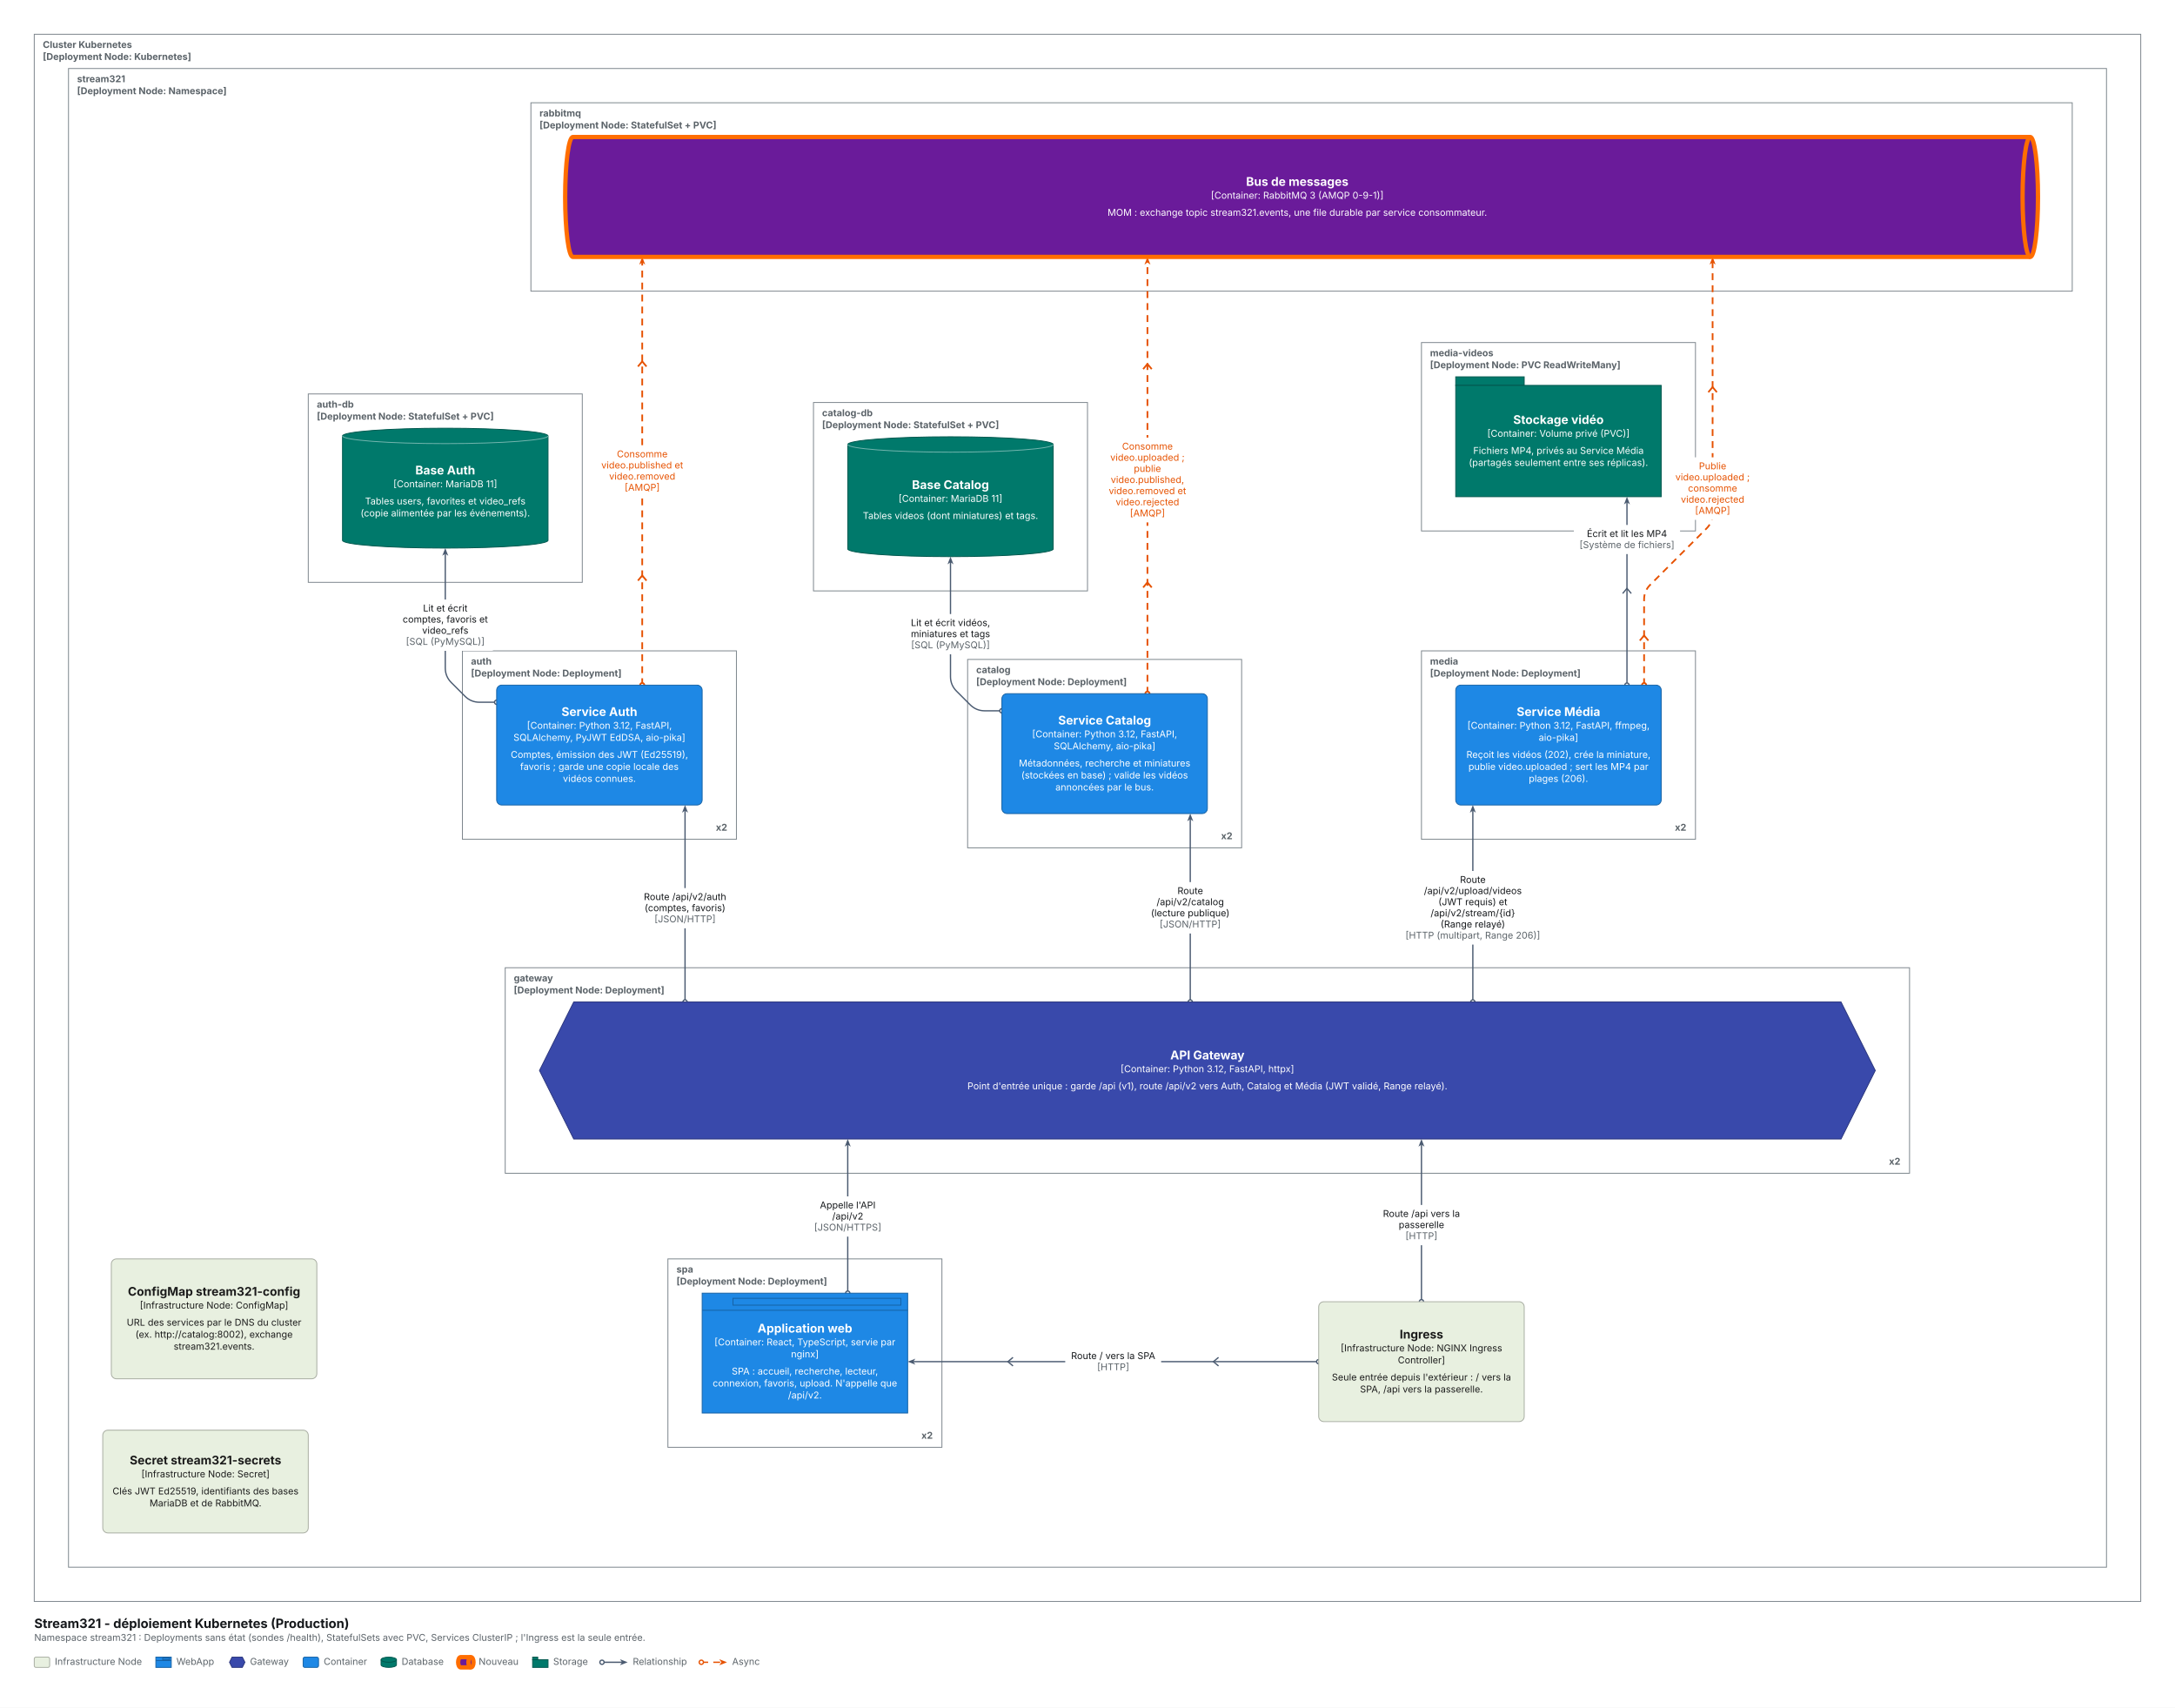
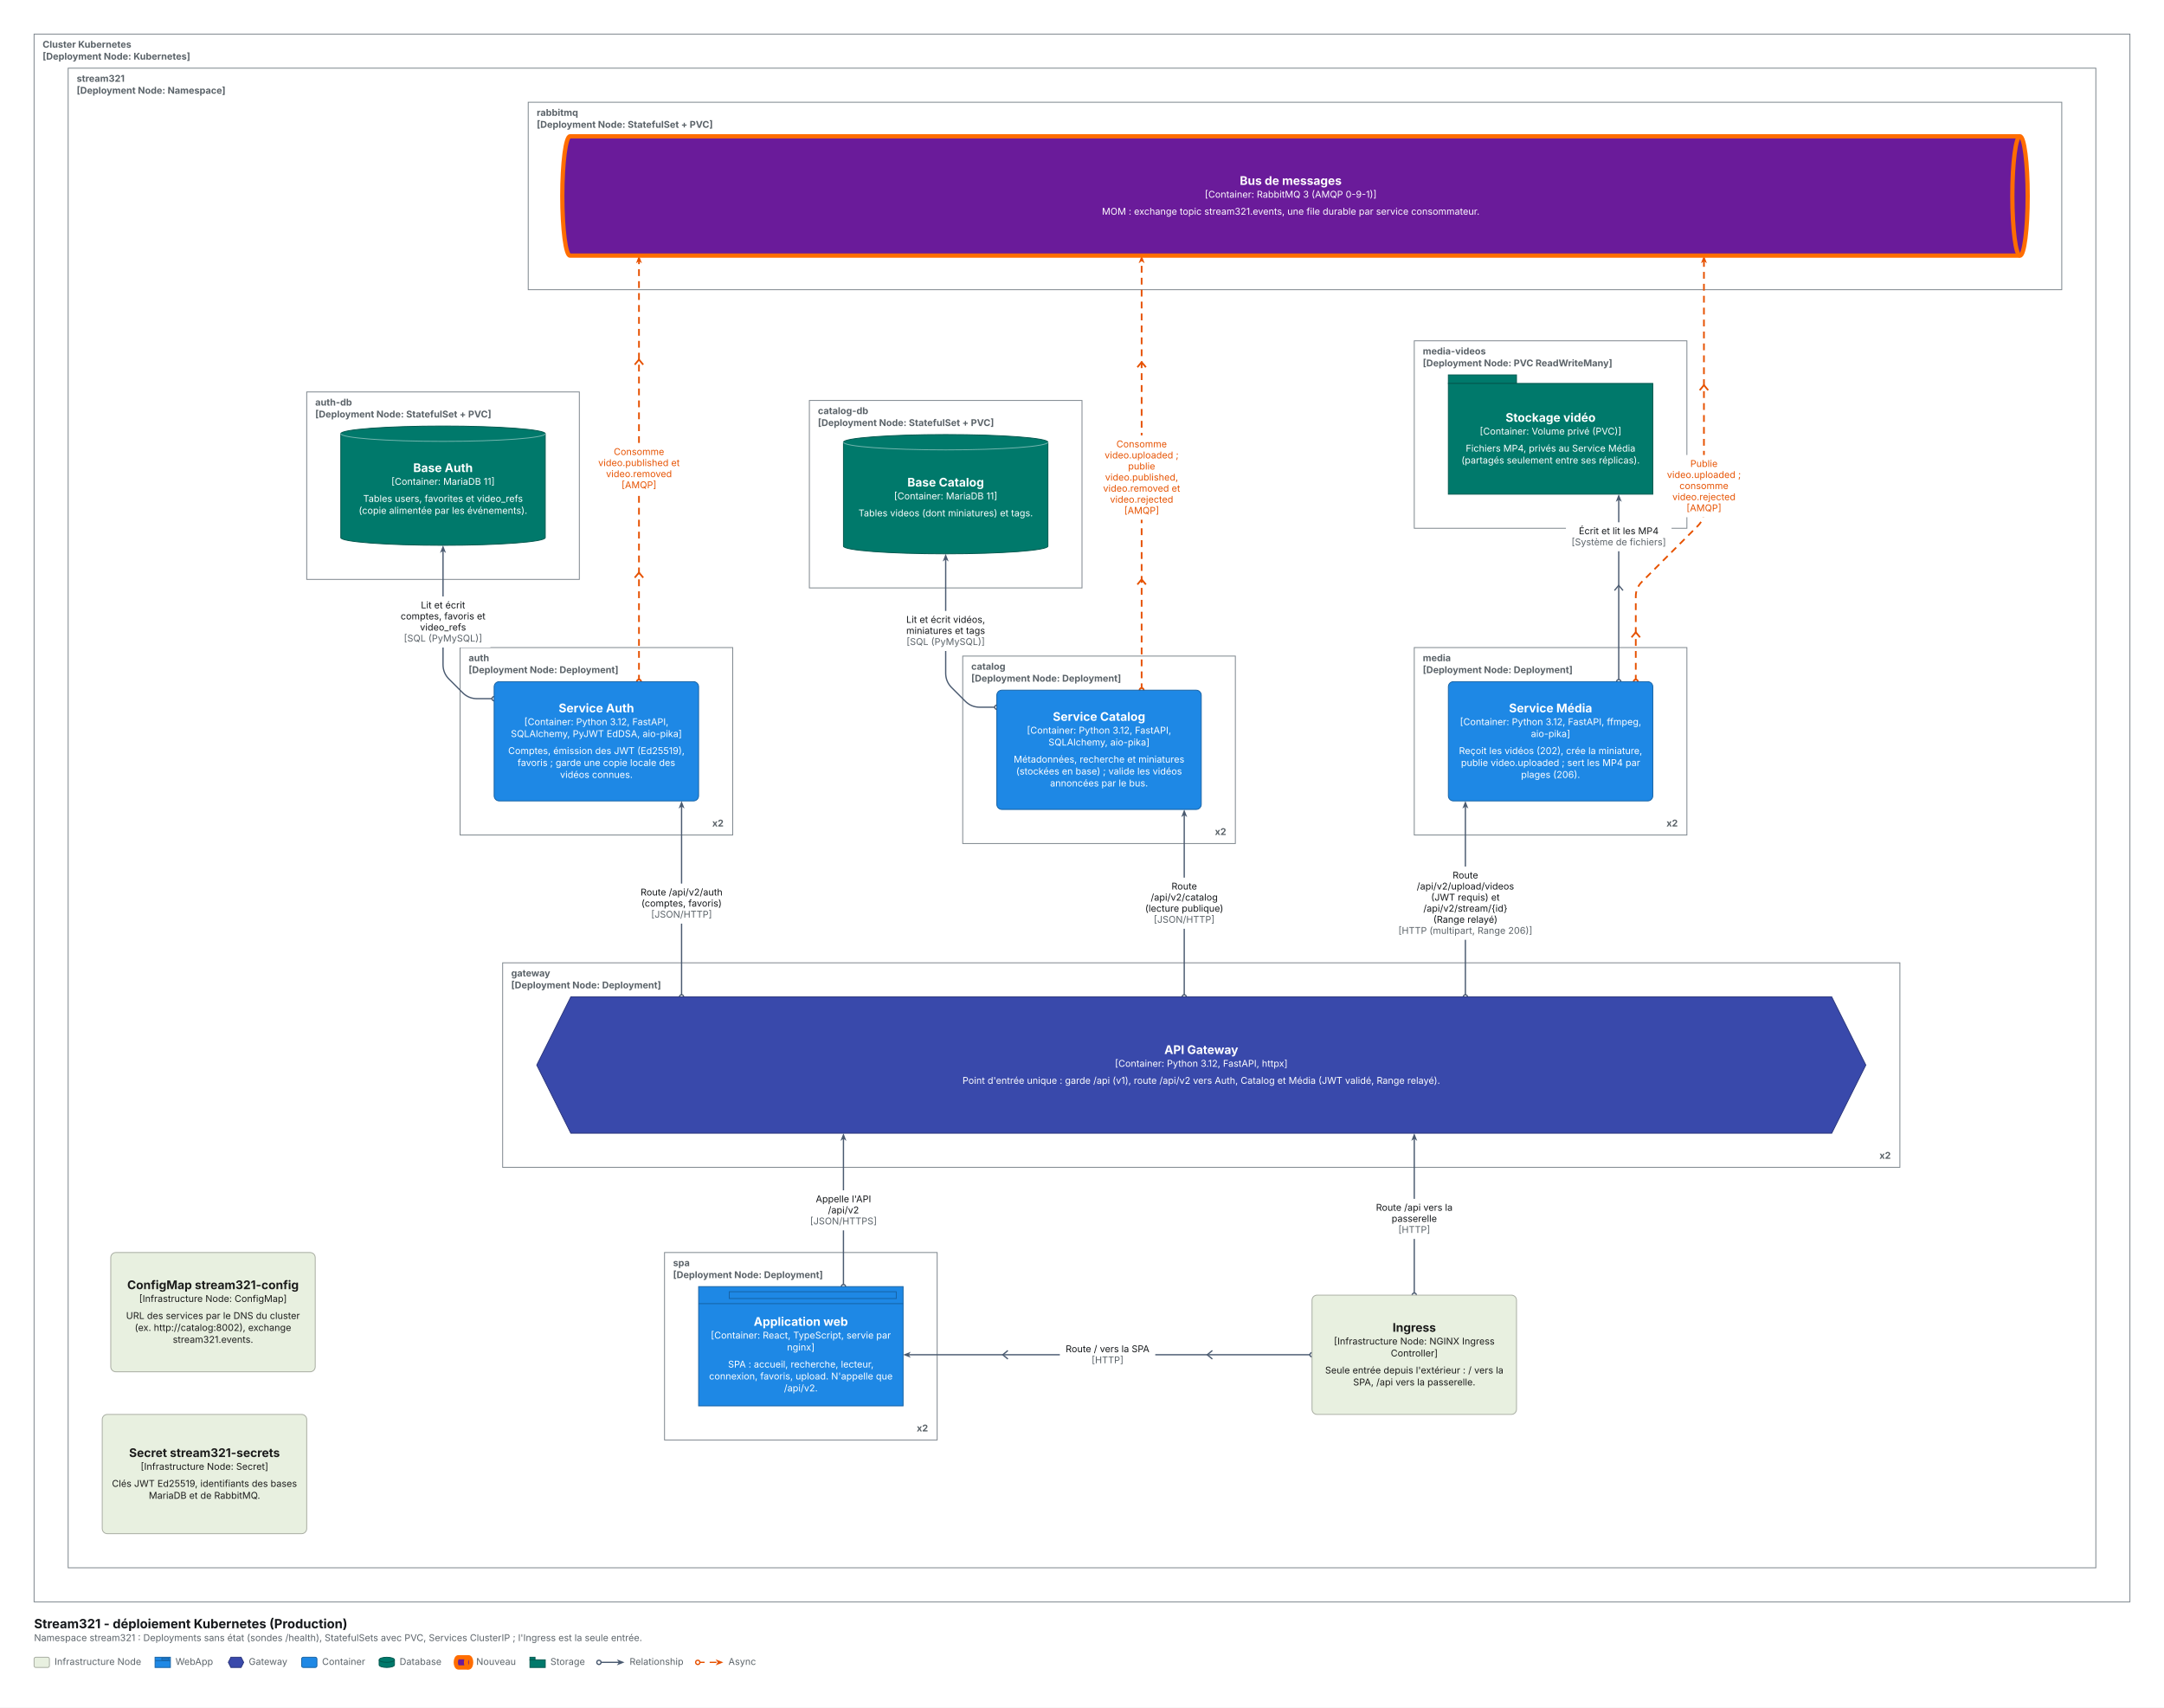
- <svg xmlns="http://www.w3.org/2000/svg" viewBox="-150 380 2540 1994" width="2540" height="1994" xml:space="preserve">
-   <rect x="-150" y="380" width="2540" height="1994" fill="#ffffff" />
-   <g class="boundary">
-     <rect x="-110" y="420" width="2460" height="1830" fill="none" stroke="#7b848b" stroke-width="1" />
+ <svg xmlns="http://www.w3.org/2000/svg" viewBox="-150 380 2540 2004" width="2540" height="2004" xml:space="preserve">
+   <rect x="-150" y="380" width="2540" height="2004" fill="#ffffff" />
+   <g class="boundary">
+     <rect x="-110" y="420" width="2460" height="1840" fill="none" stroke="#7b848b" stroke-width="1" />
    <text x="-100" y="436" font-family="Inter, sans-serif" font-size="11" font-weight="bold" fill="#5a6268" text-anchor="start">Cluster Kubernetes</text>
    <text x="-100" y="450" font-family="Inter, sans-serif" font-size="11" font-weight="bold" fill="#5a6268" text-anchor="start">[Deployment Node: Kubernetes]</text>
  </g>
  <g class="boundary">
-     <rect x="-70" y="460" width="2380" height="1750" fill="none" stroke="#7b848b" stroke-width="1" />
+     <rect x="-70" y="460" width="2380" height="1760" fill="none" stroke="#7b848b" stroke-width="1" />
    <text x="-60" y="476" font-family="Inter, sans-serif" font-size="11" font-weight="bold" fill="#5a6268" text-anchor="start">stream321</text>
    <text x="-60" y="490" font-family="Inter, sans-serif" font-size="11" font-weight="bold" fill="#5a6268" text-anchor="start">[Deployment Node: Namespace]</text>
  </g>
  <g class="boundary">
    <rect x="630" y="1850" width="320" height="220" fill="none" stroke="#7b848b" stroke-width="1" />
    <text x="640" y="1866" font-family="Inter, sans-serif" font-size="11" font-weight="bold" fill="#5a6268" text-anchor="start">spa</text>
    <text x="640" y="1880" font-family="Inter, sans-serif" font-size="11" font-weight="bold" fill="#5a6268" text-anchor="start">[Deployment Node: Deployment]</text>
    <text x="926" y="2060" font-family="Inter, sans-serif" font-size="11" font-weight="bold" fill="#5a6268" text-anchor="start">x2</text>
  </g>
  <g class="boundary">
    <rect x="440" y="1510" width="1640" height="240" fill="none" stroke="#7b848b" stroke-width="1" />
    <text x="450" y="1526" font-family="Inter, sans-serif" font-size="11" font-weight="bold" fill="#5a6268" text-anchor="start">gateway</text>
    <text x="450" y="1540" font-family="Inter, sans-serif" font-size="11" font-weight="bold" fill="#5a6268" text-anchor="start">[Deployment Node: Deployment]</text>
    <text x="2056" y="1740" font-family="Inter, sans-serif" font-size="11" font-weight="bold" fill="#5a6268" text-anchor="start">x2</text>
  </g>
  <g class="boundary">
    <rect x="390" y="1140" width="320" height="220" fill="none" stroke="#7b848b" stroke-width="1" />
    <text x="400" y="1156" font-family="Inter, sans-serif" font-size="11" font-weight="bold" fill="#5a6268" text-anchor="start">auth</text>
    <text x="400" y="1170" font-family="Inter, sans-serif" font-size="11" font-weight="bold" fill="#5a6268" text-anchor="start">[Deployment Node: Deployment]</text>
    <text x="686" y="1350" font-family="Inter, sans-serif" font-size="11" font-weight="bold" fill="#5a6268" text-anchor="start">x2</text>
  </g>
  <g class="boundary">
    <rect x="980" y="1150" width="320" height="220" fill="none" stroke="#7b848b" stroke-width="1" />
    <text x="990" y="1166" font-family="Inter, sans-serif" font-size="11" font-weight="bold" fill="#5a6268" text-anchor="start">catalog</text>
    <text x="990" y="1180" font-family="Inter, sans-serif" font-size="11" font-weight="bold" fill="#5a6268" text-anchor="start">[Deployment Node: Deployment]</text>
    <text x="1276" y="1360" font-family="Inter, sans-serif" font-size="11" font-weight="bold" fill="#5a6268" text-anchor="start">x2</text>
  </g>
  <g class="boundary">
    <rect x="1510" y="1140" width="320" height="220" fill="none" stroke="#7b848b" stroke-width="1" />
    <text x="1520" y="1156" font-family="Inter, sans-serif" font-size="11" font-weight="bold" fill="#5a6268" text-anchor="start">media</text>
    <text x="1520" y="1170" font-family="Inter, sans-serif" font-size="11" font-weight="bold" fill="#5a6268" text-anchor="start">[Deployment Node: Deployment]</text>
    <text x="1806" y="1350" font-family="Inter, sans-serif" font-size="11" font-weight="bold" fill="#5a6268" text-anchor="start">x2</text>
  </g>
  <g class="boundary">
    <rect x="210" y="840" width="320" height="220" fill="none" stroke="#7b848b" stroke-width="1" />
    <text x="220" y="856" font-family="Inter, sans-serif" font-size="11" font-weight="bold" fill="#5a6268" text-anchor="start">auth-db</text>
    <text x="220" y="870" font-family="Inter, sans-serif" font-size="11" font-weight="bold" fill="#5a6268" text-anchor="start">[Deployment Node: StatefulSet + PVC]</text>
  </g>
  <g class="boundary">
    <rect x="800" y="850" width="320" height="220" fill="none" stroke="#7b848b" stroke-width="1" />
    <text x="810" y="866" font-family="Inter, sans-serif" font-size="11" font-weight="bold" fill="#5a6268" text-anchor="start">catalog-db</text>
    <text x="810" y="880" font-family="Inter, sans-serif" font-size="11" font-weight="bold" fill="#5a6268" text-anchor="start">[Deployment Node: StatefulSet + PVC]</text>
  </g>
  <g class="boundary">
    <rect x="470" y="500" width="1800" height="220" fill="none" stroke="#7b848b" stroke-width="1" />
    <text x="480" y="516" font-family="Inter, sans-serif" font-size="11" font-weight="bold" fill="#5a6268" text-anchor="start">rabbitmq</text>
    <text x="480" y="530" font-family="Inter, sans-serif" font-size="11" font-weight="bold" fill="#5a6268" text-anchor="start">[Deployment Node: StatefulSet + PVC]</text>
  </g>
  <g class="boundary">
    <rect x="1510" y="780" width="320" height="220" fill="none" stroke="#7b848b" stroke-width="1" />
    <text x="1520" y="796" font-family="Inter, sans-serif" font-size="11" font-weight="bold" fill="#5a6268" text-anchor="start">media-videos</text>
    <text x="1520" y="810" font-family="Inter, sans-serif" font-size="11" font-weight="bold" fill="#5a6268" text-anchor="start">[Deployment Node: PVC ReadWriteMany]</text>
  </g>
  <g class="line">
    <path d="M1390 1970 L916 1970" fill="none" stroke="#4a5a70" stroke-width="1.5" stroke-linejoin="round" />
    <path d="M1273,1965 L1267,1970 L1273,1975" fill="none" stroke="#4a5a70" stroke-width="1.5" stroke-linejoin="round" />
    <path d="M1033,1965 L1027,1970 L1033,1975" fill="none" stroke="#4a5a70" stroke-width="1.5" stroke-linejoin="round" />
    <path d="M910 1970 L919 1966.5 L916.5 1970 L919 1973.5 Z" fill="#4a5a70" />
    <circle cx="1390" cy="1970" r="2.5" fill="#ffffff" stroke="#4a5a70" stroke-width="1.5" />
  </g>
  <g class="line">
    <path d="M1510 1900 L1510 1716" fill="none" stroke="#4a5a70" stroke-width="1.5" stroke-linejoin="round" />
    <path d="M1510 1710 L1513.5 1719 L1510 1716.5 L1506.5 1719 Z" fill="#4a5a70" />
    <circle cx="1510" cy="1900" r="2.5" fill="#ffffff" stroke="#4a5a70" stroke-width="1.5" />
  </g>
  <g class="line">
    <path d="M840 1890 L840 1716" fill="none" stroke="#4a5a70" stroke-width="1.5" stroke-linejoin="round" />
    <path d="M840 1710 L843.5 1719 L840 1716.5 L836.5 1719 Z" fill="#4a5a70" />
    <circle cx="840" cy="1890" r="2.5" fill="#ffffff" stroke="#4a5a70" stroke-width="1.5" />
  </g>
  <g class="line">
    <path d="M650 1550 L650 1326" fill="none" stroke="#4a5a70" stroke-width="1.5" stroke-linejoin="round" />
    <path d="M650 1320 L653.5 1329 L650 1326.5 L646.5 1329 Z" fill="#4a5a70" />
    <circle cx="650" cy="1550" r="2.5" fill="#ffffff" stroke="#4a5a70" stroke-width="1.5" />
  </g>
  <g class="line">
    <path d="M1240 1550 L1240 1336" fill="none" stroke="#4a5a70" stroke-width="1.5" stroke-linejoin="round" />
    <path d="M1240 1330 L1243.5 1339 L1240 1336.5 L1236.5 1339 Z" fill="#4a5a70" />
    <circle cx="1240" cy="1550" r="2.5" fill="#ffffff" stroke="#4a5a70" stroke-width="1.5" />
  </g>
  <g class="line">
    <path d="M1570 1550 L1570 1326" fill="none" stroke="#4a5a70" stroke-width="1.5" stroke-linejoin="round" />
    <path d="M1570 1320 L1573.5 1329 L1570 1326.5 L1566.5 1329 Z" fill="#4a5a70" />
    <circle cx="1570" cy="1550" r="2.5" fill="#ffffff" stroke="#4a5a70" stroke-width="1.5" />
  </g>
  <g class="line">
    <path d="M430 1200 L410 1200 Q400 1200 392.9 1192.9 L377.1 1177.1 Q370 1170 370 1160 L370 1026" fill="none" stroke="#4a5a70" stroke-width="1.5" stroke-linejoin="round" />
    <path d="M370 1020 L373.5 1029 L370 1026.5 L366.5 1029 Z" fill="#4a5a70" />
    <circle cx="430" cy="1200" r="2.5" fill="#ffffff" stroke="#4a5a70" stroke-width="1.5" />
  </g>
  <g class="line">
    <path d="M1020 1210 L1000 1210 Q990 1210 982.9 1202.9 L967.1 1187.1 Q960 1180 960 1170 L960 1036" fill="none" stroke="#4a5a70" stroke-width="1.5" stroke-linejoin="round" />
    <path d="M960 1030 L963.5 1039 L960 1036.5 L956.5 1039 Z" fill="#4a5a70" />
    <circle cx="1020" cy="1210" r="2.5" fill="#ffffff" stroke="#4a5a70" stroke-width="1.5" />
  </g>
  <g class="line">
    <path d="M1750 1180 L1750 966" fill="none" stroke="#4a5a70" stroke-width="1.5" stroke-linejoin="round" />
    <path d="M1755,1073 L1750,1067 L1745,1073" fill="none" stroke="#4a5a70" stroke-width="1.5" stroke-linejoin="round" />
    <path d="M1750 960 L1753.5 969 L1750 966.5 L1746.5 969 Z" fill="#4a5a70" />
    <circle cx="1750" cy="1180" r="2.5" fill="#ffffff" stroke="#4a5a70" stroke-width="1.5" />
  </g>
  <g class="line">
    <path d="M1770 1180 L1770 1080 Q1770 1070 1777.1 1062.9 L1842.9 997.1 Q1850 990 1850 980 L1850 686" fill="none" stroke="#e65100" stroke-width="2" stroke-dasharray="8 6" stroke-linejoin="round" />
    <path d="M1775,1128 L1770,1122 L1765,1128" fill="none" stroke="#e65100" stroke-width="2" stroke-linejoin="round" />
    <path d="M1855,838 L1850,832 L1845,838" fill="none" stroke="#e65100" stroke-width="2" stroke-linejoin="round" />
    <path d="M1850 680 L1853.5 689 L1850 686.5 L1846.5 689 Z" fill="#e65100" />
    <circle cx="1770" cy="1180" r="2.5" fill="#ffffff" stroke="#e65100" stroke-width="2" />
  </g>
  <g class="line">
    <path d="M1190 1190 L1190 686" fill="none" stroke="#e65100" stroke-width="2" stroke-dasharray="8 6" stroke-linejoin="round" />
    <path d="M1195,1066 L1190,1060 L1185,1066" fill="none" stroke="#e65100" stroke-width="2" stroke-linejoin="round" />
    <path d="M1195,811 L1190,805 L1185,811" fill="none" stroke="#e65100" stroke-width="2" stroke-linejoin="round" />
    <path d="M1190 680 L1193.5 689 L1190 686.5 L1186.5 689 Z" fill="#e65100" />
    <circle cx="1190" cy="1190" r="2.5" fill="#ffffff" stroke="#e65100" stroke-width="2" />
  </g>
  <g class="line">
    <path d="M600 1180 L600 686" fill="none" stroke="#e65100" stroke-width="2" stroke-dasharray="8 6" stroke-linejoin="round" />
    <path d="M605,1058 L600,1052 L595,1058" fill="none" stroke="#e65100" stroke-width="2" stroke-linejoin="round" />
    <path d="M605,808 L600,802 L595,808" fill="none" stroke="#e65100" stroke-width="2" stroke-linejoin="round" />
    <path d="M600 680 L603.5 689 L600 686.5 L596.5 689 Z" fill="#e65100" />
    <circle cx="600" cy="1180" r="2.5" fill="#ffffff" stroke="#e65100" stroke-width="2" />
  </g>
  <g class="box">
    <rect x="-20" y="1850" width="240" height="140" rx="6" fill="#e8f0e0" stroke="#a7aca1" stroke-width="1" />
    <text x="100" y="1893" font-family="Inter, sans-serif" font-size="14" font-weight="bold" fill="#1b1b1b" text-anchor="middle">ConfigMap stream321-config</text>
    <text x="100" y="1908" font-family="Inter, sans-serif" font-size="11" fill="#1b1b1b" text-anchor="middle">[Infrastructure Node: ConfigMap]</text>
    <text x="100" y="1928" font-family="Inter, sans-serif" font-size="11" fill="#1b1b1b" text-anchor="middle">URL des services par le DNS du cluster</text>
    <text x="100" y="1942" font-family="Inter, sans-serif" font-size="11" fill="#1b1b1b" text-anchor="middle">(ex. http://catalog:8002), exchange</text>
    <text x="100" y="1956" font-family="Inter, sans-serif" font-size="11" fill="#1b1b1b" text-anchor="middle">stream321.events.</text>
  </g>
  <g class="box">
-     <rect x="-30" y="2050" width="240" height="120" rx="6" fill="#e8f0e0" stroke="#a7aca1" stroke-width="1" />
+     <rect x="-30" y="2040" width="240" height="140" rx="6" fill="#e8f0e0" stroke="#a7aca1" stroke-width="1" />
    <text x="90" y="2090" font-family="Inter, sans-serif" font-size="14" font-weight="bold" fill="#1b1b1b" text-anchor="middle">Secret stream321-secrets</text>
    <text x="90" y="2105" font-family="Inter, sans-serif" font-size="11" fill="#1b1b1b" text-anchor="middle">[Infrastructure Node: Secret]</text>
    <text x="90" y="2125" font-family="Inter, sans-serif" font-size="11" fill="#1b1b1b" text-anchor="middle">Clés JWT Ed25519, identifiants des bases</text>
    <text x="90" y="2139" font-family="Inter, sans-serif" font-size="11" fill="#1b1b1b" text-anchor="middle">MariaDB et de RabbitMQ.</text>
  </g>
  <g class="box">
    <rect x="1390" y="1900" width="240" height="140" rx="6" fill="#e8f0e0" stroke="#a7aca1" stroke-width="1" />
    <text x="1510" y="1943" font-family="Inter, sans-serif" font-size="14" font-weight="bold" fill="#1b1b1b" text-anchor="middle">Ingress</text>
    <text x="1510" y="1958" font-family="Inter, sans-serif" font-size="11" fill="#1b1b1b" text-anchor="middle">[Infrastructure Node: NGINX Ingress</text>
    <text x="1510" y="1972" font-family="Inter, sans-serif" font-size="11" fill="#1b1b1b" text-anchor="middle">Controller]</text>
    <text x="1510" y="1992" font-family="Inter, sans-serif" font-size="11" fill="#1b1b1b" text-anchor="middle">Seule entrée depuis l'extérieur : / vers la</text>
    <text x="1510" y="2006" font-family="Inter, sans-serif" font-size="11" fill="#1b1b1b" text-anchor="middle">SPA, /api vers la passerelle.</text>
  </g>
  <g class="box">
    <rect x="670" y="1890" width="240" height="140" fill="#1e88e5" stroke="#1561a4" stroke-width="1" />
    <path d="M670,1910 L910,1910" fill="none" stroke="#1561a4" stroke-width="1" />
    <path d="M706,1896 L902,1896 L902,1904 L706,1904 Z" fill="none" stroke="#1561a4" stroke-width="1" />
    <text x="790" y="1936" font-family="Inter, sans-serif" font-size="14" font-weight="bold" fill="#ffffff" text-anchor="middle">Application web</text>
    <text x="790" y="1951" font-family="Inter, sans-serif" font-size="11" fill="#ffffff" text-anchor="middle">[Container: React, TypeScript, servie par</text>
    <text x="790" y="1965" font-family="Inter, sans-serif" font-size="11" fill="#ffffff" text-anchor="middle">nginx]</text>
    <text x="790" y="1985" font-family="Inter, sans-serif" font-size="11" fill="#ffffff" text-anchor="middle">SPA : accueil, recherche, lecteur,</text>
    <text x="790" y="1999" font-family="Inter, sans-serif" font-size="11" fill="#ffffff" text-anchor="middle">connexion, favoris, upload. N'appelle que</text>
    <text x="790" y="2013" font-family="Inter, sans-serif" font-size="11" fill="#ffffff" text-anchor="middle">/api/v2.</text>
  </g>
  <g class="box">
    <path d="M520,1550 L2000,1550 L2040,1630 L2000,1710 L520,1710 L480,1630 Z" fill="#3949ab" stroke="#29347b" stroke-width="1" />
    <text x="1260" y="1617" font-family="Inter, sans-serif" font-size="14" font-weight="bold" fill="#ffffff" text-anchor="middle">API Gateway</text>
    <text x="1260" y="1632" font-family="Inter, sans-serif" font-size="11" fill="#ffffff" text-anchor="middle">[Container: Python 3.12, FastAPI, httpx]</text>
    <text x="1260" y="1652" font-family="Inter, sans-serif" font-size="11" fill="#ffffff" text-anchor="middle">Point d'entrée unique : garde /api (v1), route /api/v2 vers Auth, Catalog et Média (JWT validé, Range relayé).</text>
  </g>
  <g class="box">
    <rect x="430" y="1180" width="240" height="140" rx="6" fill="#1e88e5" stroke="#1561a4" stroke-width="1" />
    <text x="550" y="1216" font-family="Inter, sans-serif" font-size="14" font-weight="bold" fill="#ffffff" text-anchor="middle">Service Auth</text>
    <text x="550" y="1231" font-family="Inter, sans-serif" font-size="11" fill="#ffffff" text-anchor="middle">[Container: Python 3.12, FastAPI,</text>
    <text x="550" y="1245" font-family="Inter, sans-serif" font-size="11" fill="#ffffff" text-anchor="middle">SQLAlchemy, PyJWT EdDSA, aio-pika]</text>
    <text x="550" y="1265" font-family="Inter, sans-serif" font-size="11" fill="#ffffff" text-anchor="middle">Comptes, émission des JWT (Ed25519),</text>
    <text x="550" y="1279" font-family="Inter, sans-serif" font-size="11" fill="#ffffff" text-anchor="middle">favoris ; garde une copie locale des</text>
    <text x="550" y="1293" font-family="Inter, sans-serif" font-size="11" fill="#ffffff" text-anchor="middle">vidéos connues.</text>
  </g>
  <g class="box">
    <rect x="1020" y="1190" width="240" height="140" rx="6" fill="#1e88e5" stroke="#1561a4" stroke-width="1" />
    <text x="1140" y="1226" font-family="Inter, sans-serif" font-size="14" font-weight="bold" fill="#ffffff" text-anchor="middle">Service Catalog</text>
    <text x="1140" y="1241" font-family="Inter, sans-serif" font-size="11" fill="#ffffff" text-anchor="middle">[Container: Python 3.12, FastAPI,</text>
    <text x="1140" y="1255" font-family="Inter, sans-serif" font-size="11" fill="#ffffff" text-anchor="middle">SQLAlchemy, aio-pika]</text>
    <text x="1140" y="1275" font-family="Inter, sans-serif" font-size="11" fill="#ffffff" text-anchor="middle">Métadonnées, recherche et miniatures</text>
    <text x="1140" y="1289" font-family="Inter, sans-serif" font-size="11" fill="#ffffff" text-anchor="middle">(stockées en base) ; valide les vidéos</text>
    <text x="1140" y="1303" font-family="Inter, sans-serif" font-size="11" fill="#ffffff" text-anchor="middle">annoncées par le bus.</text>
  </g>
  <g class="box">
    <rect x="1550" y="1180" width="240" height="140" rx="6" fill="#1e88e5" stroke="#1561a4" stroke-width="1" />
    <text x="1670" y="1216" font-family="Inter, sans-serif" font-size="14" font-weight="bold" fill="#ffffff" text-anchor="middle">Service Média</text>
    <text x="1670" y="1231" font-family="Inter, sans-serif" font-size="11" fill="#ffffff" text-anchor="middle">[Container: Python 3.12, FastAPI, ffmpeg,</text>
    <text x="1670" y="1245" font-family="Inter, sans-serif" font-size="11" fill="#ffffff" text-anchor="middle">aio-pika]</text>
    <text x="1670" y="1265" font-family="Inter, sans-serif" font-size="11" fill="#ffffff" text-anchor="middle">Reçoit les vidéos (202), crée la miniature,</text>
    <text x="1670" y="1279" font-family="Inter, sans-serif" font-size="11" fill="#ffffff" text-anchor="middle">publie video.uploaded ; sert les MP4 par</text>
    <text x="1670" y="1293" font-family="Inter, sans-serif" font-size="11" fill="#ffffff" text-anchor="middle">plages (206).</text>
  </g>
  <g class="box">
    <path d="M250,889 A120,9 0 0 1 490,889 L490,1011 A120,9 0 0 1 250,1011 Z" fill="#00796b" stroke="#00574d" stroke-width="1" />
    <path d="M250,889 A120,9 0 0 0 490,889" fill="none" stroke="#73b5ae" stroke-width="1" />
    <text x="370" y="934" font-family="Inter, sans-serif" font-size="14" font-weight="bold" fill="#ffffff" text-anchor="middle">Base Auth</text>
    <text x="370" y="949" font-family="Inter, sans-serif" font-size="11" fill="#ffffff" text-anchor="middle">[Container: MariaDB 11]</text>
    <text x="370" y="969" font-family="Inter, sans-serif" font-size="11" fill="#ffffff" text-anchor="middle">Tables users, favorites et video_refs</text>
    <text x="370" y="983" font-family="Inter, sans-serif" font-size="11" fill="#ffffff" text-anchor="middle">(copie alimentée par les événements).</text>
  </g>
  <g class="box">
    <path d="M840,899 A120,9 0 0 1 1080,899 L1080,1021 A120,9 0 0 1 840,1021 Z" fill="#00796b" stroke="#00574d" stroke-width="1" />
    <path d="M840,899 A120,9 0 0 0 1080,899" fill="none" stroke="#73b5ae" stroke-width="1" />
    <text x="960" y="951" font-family="Inter, sans-serif" font-size="14" font-weight="bold" fill="#ffffff" text-anchor="middle">Base Catalog</text>
    <text x="960" y="966" font-family="Inter, sans-serif" font-size="11" fill="#ffffff" text-anchor="middle">[Container: MariaDB 11]</text>
    <text x="960" y="986" font-family="Inter, sans-serif" font-size="11" fill="#ffffff" text-anchor="middle">Tables videos (dont miniatures) et tags.</text>
  </g>
  <g class="box">
    <path d="M519,540 L2221,540 A9,70 0 0 1 2221,680 L519,680 A9,70 0 0 1 519,540 Z" fill="#6a1b9a" stroke="#ff6d00" stroke-width="5" />
    <path d="M2221,540 A9,70 0 0 0 2221,680" fill="none" stroke="#ff6d00" stroke-width="5" />
    <text x="1365" y="597" font-family="Inter, sans-serif" font-size="14" font-weight="bold" fill="#ffffff" text-anchor="middle">Bus de messages</text>
    <text x="1365" y="612" font-family="Inter, sans-serif" font-size="11" fill="#ffffff" text-anchor="middle">[Container: RabbitMQ 3 (AMQP 0-9-1)]</text>
    <text x="1365" y="632" font-family="Inter, sans-serif" font-size="11" fill="#ffffff" text-anchor="middle">MOM : exchange topic stream321.events, une file durable par service consommateur.</text>
  </g>
  <g class="box">
    <rect x="1550" y="820" width="80" height="10" fill="#00796b" stroke="#00574d" stroke-width="1" />
    <rect x="1550" y="830" width="240" height="130" fill="#00796b" stroke="#00574d" stroke-width="1" />
    <text x="1670" y="875" font-family="Inter, sans-serif" font-size="14" font-weight="bold" fill="#ffffff" text-anchor="middle">Stockage vidéo</text>
    <text x="1670" y="890" font-family="Inter, sans-serif" font-size="11" fill="#ffffff" text-anchor="middle">[Container: Volume privé (PVC)]</text>
    <text x="1670" y="910" font-family="Inter, sans-serif" font-size="11" fill="#ffffff" text-anchor="middle">Fichiers MP4, privés au Service Média</text>
    <text x="1670" y="924" font-family="Inter, sans-serif" font-size="11" fill="#ffffff" text-anchor="middle">(partagés seulement entre ses réplicas).</text>
  </g>
  <g class="label">
    <rect x="1094" y="1953" width="112" height="34" rx="3" fill="#ffffff" />
    <text x="1150" y="1967" font-family="Inter, sans-serif" font-size="11" fill="#14171a" text-anchor="middle">Route / vers la SPA</text>
    <text x="1150" y="1980" font-family="Inter, sans-serif" font-size="11" fill="#5a6268" text-anchor="middle">[HTTP]</text>
  </g>
  <g class="label">
    <rect x="1459" y="1787" width="103" height="47" rx="3" fill="#ffffff" />
    <text x="1510" y="1801" font-family="Inter, sans-serif" font-size="11" fill="#14171a" text-anchor="middle">Route /api vers la</text>
    <text x="1510" y="1814" font-family="Inter, sans-serif" font-size="11" fill="#14171a" text-anchor="middle">passerelle</text>
    <text x="1510" y="1827" font-family="Inter, sans-serif" font-size="11" fill="#5a6268" text-anchor="middle">[HTTP]</text>
  </g>
  <g class="label">
    <rect x="795" y="1777" width="91" height="47" rx="3" fill="#ffffff" />
    <text x="840" y="1791" font-family="Inter, sans-serif" font-size="11" fill="#14171a" text-anchor="middle">Appelle l'API</text>
    <text x="840" y="1804" font-family="Inter, sans-serif" font-size="11" fill="#14171a" text-anchor="middle">/api/v2</text>
    <text x="840" y="1817" font-family="Inter, sans-serif" font-size="11" fill="#5a6268" text-anchor="middle">[JSON/HTTPS]</text>
  </g>
  <g class="label">
    <rect x="596" y="1417" width="109" height="47" rx="3" fill="#ffffff" />
    <text x="650" y="1431" font-family="Inter, sans-serif" font-size="11" fill="#14171a" text-anchor="middle">Route /api/v2/auth</text>
    <text x="650" y="1444" font-family="Inter, sans-serif" font-size="11" fill="#14171a" text-anchor="middle">(comptes, favoris)</text>
    <text x="650" y="1457" font-family="Inter, sans-serif" font-size="11" fill="#5a6268" text-anchor="middle">[JSON/HTTP]</text>
  </g>
  <g class="label">
    <rect x="1188" y="1410" width="105" height="60" rx="3" fill="#ffffff" />
    <text x="1240" y="1424" font-family="Inter, sans-serif" font-size="11" fill="#14171a" text-anchor="middle">Route</text>
    <text x="1240" y="1437" font-family="Inter, sans-serif" font-size="11" fill="#14171a" text-anchor="middle">/api/v2/catalog</text>
    <text x="1240" y="1450" font-family="Inter, sans-serif" font-size="11" fill="#14171a" text-anchor="middle">(lecture publique)</text>
    <text x="1240" y="1463" font-family="Inter, sans-serif" font-size="11" fill="#5a6268" text-anchor="middle">[JSON/HTTP]</text>
  </g>
  <g class="label">
    <rect x="1485" y="1397" width="170" height="86" rx="3" fill="#ffffff" />
    <text x="1570" y="1411" font-family="Inter, sans-serif" font-size="11" fill="#14171a" text-anchor="middle">Route</text>
    <text x="1570" y="1424" font-family="Inter, sans-serif" font-size="11" fill="#14171a" text-anchor="middle">/api/v2/upload/videos</text>
    <text x="1570" y="1437" font-family="Inter, sans-serif" font-size="11" fill="#14171a" text-anchor="middle">(JWT requis) et</text>
    <text x="1570" y="1450" font-family="Inter, sans-serif" font-size="11" fill="#14171a" text-anchor="middle">/api/v2/stream/{id}</text>
    <text x="1570" y="1463" font-family="Inter, sans-serif" font-size="11" fill="#14171a" text-anchor="middle">(Range relayé)</text>
    <text x="1570" y="1476" font-family="Inter, sans-serif" font-size="11" fill="#5a6268" text-anchor="middle">[HTTP (multipart, Range 206)]</text>
  </g>
  <g class="label">
    <rect x="314" y="1080" width="113" height="60" rx="3" fill="#ffffff" />
    <text x="370" y="1094" font-family="Inter, sans-serif" font-size="11" fill="#14171a" text-anchor="middle">Lit et écrit</text>
    <text x="370" y="1107" font-family="Inter, sans-serif" font-size="11" fill="#14171a" text-anchor="middle">comptes, favoris et</text>
    <text x="370" y="1120" font-family="Inter, sans-serif" font-size="11" fill="#14171a" text-anchor="middle">video_refs</text>
    <text x="370" y="1133" font-family="Inter, sans-serif" font-size="11" fill="#5a6268" text-anchor="middle">[SQL (PyMySQL)]</text>
  </g>
  <g class="label">
    <rect x="908" y="1097" width="105" height="47" rx="3" fill="#ffffff" />
    <text x="960" y="1111" font-family="Inter, sans-serif" font-size="11" fill="#14171a" text-anchor="middle">Lit et écrit vidéos,</text>
    <text x="960" y="1124" font-family="Inter, sans-serif" font-size="11" fill="#14171a" text-anchor="middle">miniatures et tags</text>
    <text x="960" y="1137" font-family="Inter, sans-serif" font-size="11" fill="#5a6268" text-anchor="middle">[SQL (PyMySQL)]</text>
  </g>
  <g class="label">
    <rect x="1688" y="993" width="124" height="34" rx="3" fill="#ffffff" />
    <text x="1750" y="1007" font-family="Inter, sans-serif" font-size="11" fill="#14171a" text-anchor="middle">Écrit et lit les MP4</text>
    <text x="1750" y="1020" font-family="Inter, sans-serif" font-size="11" fill="#5a6268" text-anchor="middle">[Système de fichiers]</text>
  </g>
  <g class="label">
    <rect x="1801" y="914" width="99" height="73" rx="3" fill="#ffffff" />
    <text x="1850" y="928" font-family="Inter, sans-serif" font-size="11" fill="#e65100" text-anchor="middle">Publie</text>
    <text x="1850" y="941" font-family="Inter, sans-serif" font-size="11" fill="#e65100" text-anchor="middle">video.uploaded ;</text>
    <text x="1850" y="954" font-family="Inter, sans-serif" font-size="11" fill="#e65100" text-anchor="middle">consomme</text>
    <text x="1850" y="967" font-family="Inter, sans-serif" font-size="11" fill="#e65100" text-anchor="middle">video.rejected</text>
    <text x="1850" y="980" font-family="Inter, sans-serif" font-size="11" fill="#e65100" text-anchor="middle">[AMQP]</text>
  </g>
  <g class="label">
    <rect x="1139" y="891" width="103" height="99" rx="3" fill="#ffffff" />
    <text x="1190" y="905" font-family="Inter, sans-serif" font-size="11" fill="#e65100" text-anchor="middle">Consomme</text>
    <text x="1190" y="918" font-family="Inter, sans-serif" font-size="11" fill="#e65100" text-anchor="middle">video.uploaded ;</text>
    <text x="1190" y="931" font-family="Inter, sans-serif" font-size="11" fill="#e65100" text-anchor="middle">publie</text>
    <text x="1190" y="944" font-family="Inter, sans-serif" font-size="11" fill="#e65100" text-anchor="middle">video.published,</text>
    <text x="1190" y="957" font-family="Inter, sans-serif" font-size="11" fill="#e65100" text-anchor="middle">video.removed et</text>
    <text x="1190" y="970" font-family="Inter, sans-serif" font-size="11" fill="#e65100" text-anchor="middle">video.rejected</text>
    <text x="1190" y="983" font-family="Inter, sans-serif" font-size="11" fill="#e65100" text-anchor="middle">[AMQP]</text>
  </g>
  <g class="label">
    <rect x="546" y="900" width="108" height="60" rx="3" fill="#ffffff" />
    <text x="600" y="914" font-family="Inter, sans-serif" font-size="11" fill="#e65100" text-anchor="middle">Consomme</text>
    <text x="600" y="927" font-family="Inter, sans-serif" font-size="11" fill="#e65100" text-anchor="middle">video.published et</text>
    <text x="600" y="940" font-family="Inter, sans-serif" font-size="11" fill="#e65100" text-anchor="middle">video.removed</text>
    <text x="600" y="953" font-family="Inter, sans-serif" font-size="11" fill="#e65100" text-anchor="middle">[AMQP]</text>
  </g>
  <g class="title">
-     <text x="-110" y="2281" font-family="Inter, sans-serif" font-size="15" font-weight="bold" fill="#14171a" text-anchor="start">Stream321 - déploiement Kubernetes (Production)</text>
+     <text x="-110" y="2291" font-family="Inter, sans-serif" font-size="15" font-weight="bold" fill="#14171a" text-anchor="start">Stream321 - déploiement Kubernetes (Production)</text>
  </g>
  <g class="subtitle">
-     <text x="-110" y="2296" font-family="Inter, sans-serif" font-size="11" fill="#5a6268" text-anchor="start">Namespace stream321 : Deployments sans état (sondes /health), StatefulSets avec PVC, Services ClusterIP ; l'Ingress est la seule entrée.</text>
-   </g>
-   <g class="key">
-     <rect x="-110" y="2315" width="18" height="12" rx="2" fill="#e8f0e0" stroke="#a7aca1" stroke-width="1" />
-     <text x="-86" y="2324" font-family="Inter, sans-serif" font-size="11" fill="#5a6268" text-anchor="start">Infrastructure Node</text>
-   </g>
-   <g class="key">
-     <rect x="32" y="2315" width="18" height="12" fill="#1e88e5" stroke="#1561a4" stroke-width="1" />
-     <path d="M32,2319 L50,2319" fill="none" stroke="#1561a4" stroke-width="1" />
-     <path d="M40,2316 L48,2316 L48,2318 L40,2318 Z" fill="none" stroke="#1561a4" stroke-width="1" />
-     <text x="56" y="2324" font-family="Inter, sans-serif" font-size="11" fill="#5a6268" text-anchor="start">WebApp</text>
-   </g>
-   <g class="key">
-     <path d="M121,2315 L133,2315 L136,2321 L133,2327 L121,2327 L118,2321 Z" fill="#3949ab" stroke="#29347b" stroke-width="1" />
-     <text x="142" y="2324" font-family="Inter, sans-serif" font-size="11" fill="#5a6268" text-anchor="start">Gateway</text>
-   </g>
-   <g class="key">
-     <rect x="204" y="2315" width="18" height="12" rx="2" fill="#1e88e5" stroke="#1561a4" stroke-width="1" />
-     <text x="228" y="2324" font-family="Inter, sans-serif" font-size="11" fill="#5a6268" text-anchor="start">Container</text>
-   </g>
-   <g class="key">
-     <path d="M295,2318 A9,3 0 0 1 313,2318 L313,2324 A9,3 0 0 1 295,2324 Z" fill="#00796b" stroke="#00574d" stroke-width="1" />
-     <path d="M295,2318 A9,3 0 0 0 313,2318" fill="none" stroke="#00574d" stroke-width="1" />
-     <text x="319" y="2324" font-family="Inter, sans-serif" font-size="11" fill="#5a6268" text-anchor="start">Database</text>
-   </g>
-   <g class="key">
-     <path d="M388,2315 L400,2315 A3,6 0 0 1 400,2327 L388,2327 A3,6 0 0 1 388,2315 Z" fill="#6a1b9a" stroke="#ff6d00" stroke-width="5" />
-     <path d="M400,2315 A3,6 0 0 0 400,2327" fill="none" stroke="#ff6d00" stroke-width="5" />
-     <text x="409" y="2324" font-family="Inter, sans-serif" font-size="11" fill="#5a6268" text-anchor="start">Nouveau</text>
-   </g>
-   <g class="key">
-     <rect x="472" y="2315" width="6" height="3" fill="#00796b" stroke="#00574d" stroke-width="1" />
-     <rect x="472" y="2318" width="18" height="9" fill="#00796b" stroke="#00574d" stroke-width="1" />
-     <text x="496" y="2324" font-family="Inter, sans-serif" font-size="11" fill="#5a6268" text-anchor="start">Storage</text>
-   </g>
-   <g class="key">
-     <path d="M553 2321 L577 2321" fill="none" stroke="#4a5a70" stroke-width="1.5" stroke-linejoin="round" />
-     <path d="M583 2321 L574 2324.5 L576.5 2321 L574 2317.5 Z" fill="#4a5a70" />
-     <circle cx="553" cy="2321" r="2.5" fill="#ffffff" stroke="#4a5a70" stroke-width="1.5" />
-     <text x="589" y="2324" font-family="Inter, sans-serif" font-size="11" fill="#5a6268" text-anchor="start">Relationship</text>
-   </g>
-   <g class="key">
-     <path d="M669 2321 L693 2321" fill="none" stroke="#e65100" stroke-width="1.5" stroke-dasharray="8 6" stroke-linejoin="round" />
-     <path d="M699 2321 L690 2324.5 L692.5 2321 L690 2317.5 Z" fill="#e65100" />
-     <circle cx="669" cy="2321" r="2.5" fill="#ffffff" stroke="#e65100" stroke-width="1.5" />
-     <text x="705" y="2324" font-family="Inter, sans-serif" font-size="11" fill="#5a6268" text-anchor="start">Async</text>
+     <text x="-110" y="2306" font-family="Inter, sans-serif" font-size="11" fill="#5a6268" text-anchor="start">Namespace stream321 : Deployments sans état (sondes /health), StatefulSets avec PVC, Services ClusterIP ; l'Ingress est la seule entrée.</text>
+   </g>
+   <g class="key">
+     <rect x="-110" y="2325" width="18" height="12" rx="2" fill="#e8f0e0" stroke="#a7aca1" stroke-width="1" />
+     <text x="-86" y="2334" font-family="Inter, sans-serif" font-size="11" fill="#5a6268" text-anchor="start">Infrastructure Node</text>
+   </g>
+   <g class="key">
+     <rect x="32" y="2325" width="18" height="12" fill="#1e88e5" stroke="#1561a4" stroke-width="1" />
+     <path d="M32,2329 L50,2329" fill="none" stroke="#1561a4" stroke-width="1" />
+     <path d="M40,2326 L48,2326 L48,2328 L40,2328 Z" fill="none" stroke="#1561a4" stroke-width="1" />
+     <text x="56" y="2334" font-family="Inter, sans-serif" font-size="11" fill="#5a6268" text-anchor="start">WebApp</text>
+   </g>
+   <g class="key">
+     <path d="M121,2325 L133,2325 L136,2331 L133,2337 L121,2337 L118,2331 Z" fill="#3949ab" stroke="#29347b" stroke-width="1" />
+     <text x="142" y="2334" font-family="Inter, sans-serif" font-size="11" fill="#5a6268" text-anchor="start">Gateway</text>
+   </g>
+   <g class="key">
+     <rect x="204" y="2325" width="18" height="12" rx="2" fill="#1e88e5" stroke="#1561a4" stroke-width="1" />
+     <text x="228" y="2334" font-family="Inter, sans-serif" font-size="11" fill="#5a6268" text-anchor="start">Container</text>
+   </g>
+   <g class="key">
+     <path d="M295,2328 A9,3 0 0 1 313,2328 L313,2334 A9,3 0 0 1 295,2334 Z" fill="#00796b" stroke="#00574d" stroke-width="1" />
+     <path d="M295,2328 A9,3 0 0 0 313,2328" fill="none" stroke="#00574d" stroke-width="1" />
+     <text x="319" y="2334" font-family="Inter, sans-serif" font-size="11" fill="#5a6268" text-anchor="start">Database</text>
+   </g>
+   <g class="key">
+     <path d="M388,2325 L400,2325 A3,6 0 0 1 400,2337 L388,2337 A3,6 0 0 1 388,2325 Z" fill="#6a1b9a" stroke="#ff6d00" stroke-width="5" />
+     <path d="M400,2325 A3,6 0 0 0 400,2337" fill="none" stroke="#ff6d00" stroke-width="5" />
+     <text x="409" y="2334" font-family="Inter, sans-serif" font-size="11" fill="#5a6268" text-anchor="start">Nouveau</text>
+   </g>
+   <g class="key">
+     <rect x="472" y="2325" width="6" height="3" fill="#00796b" stroke="#00574d" stroke-width="1" />
+     <rect x="472" y="2328" width="18" height="9" fill="#00796b" stroke="#00574d" stroke-width="1" />
+     <text x="496" y="2334" font-family="Inter, sans-serif" font-size="11" fill="#5a6268" text-anchor="start">Storage</text>
+   </g>
+   <g class="key">
+     <path d="M553 2331 L577 2331" fill="none" stroke="#4a5a70" stroke-width="1.5" stroke-linejoin="round" />
+     <path d="M583 2331 L574 2334.5 L576.5 2331 L574 2327.5 Z" fill="#4a5a70" />
+     <circle cx="553" cy="2331" r="2.5" fill="#ffffff" stroke="#4a5a70" stroke-width="1.5" />
+     <text x="589" y="2334" font-family="Inter, sans-serif" font-size="11" fill="#5a6268" text-anchor="start">Relationship</text>
+   </g>
+   <g class="key">
+     <path d="M669 2331 L693 2331" fill="none" stroke="#e65100" stroke-width="1.5" stroke-dasharray="8 6" stroke-linejoin="round" />
+     <path d="M699 2331 L690 2334.5 L692.5 2331 L690 2327.5 Z" fill="#e65100" />
+     <circle cx="669" cy="2331" r="2.5" fill="#ffffff" stroke="#e65100" stroke-width="1.5" />
+     <text x="705" y="2334" font-family="Inter, sans-serif" font-size="11" fill="#5a6268" text-anchor="start">Async</text>
  </g>
</svg>
